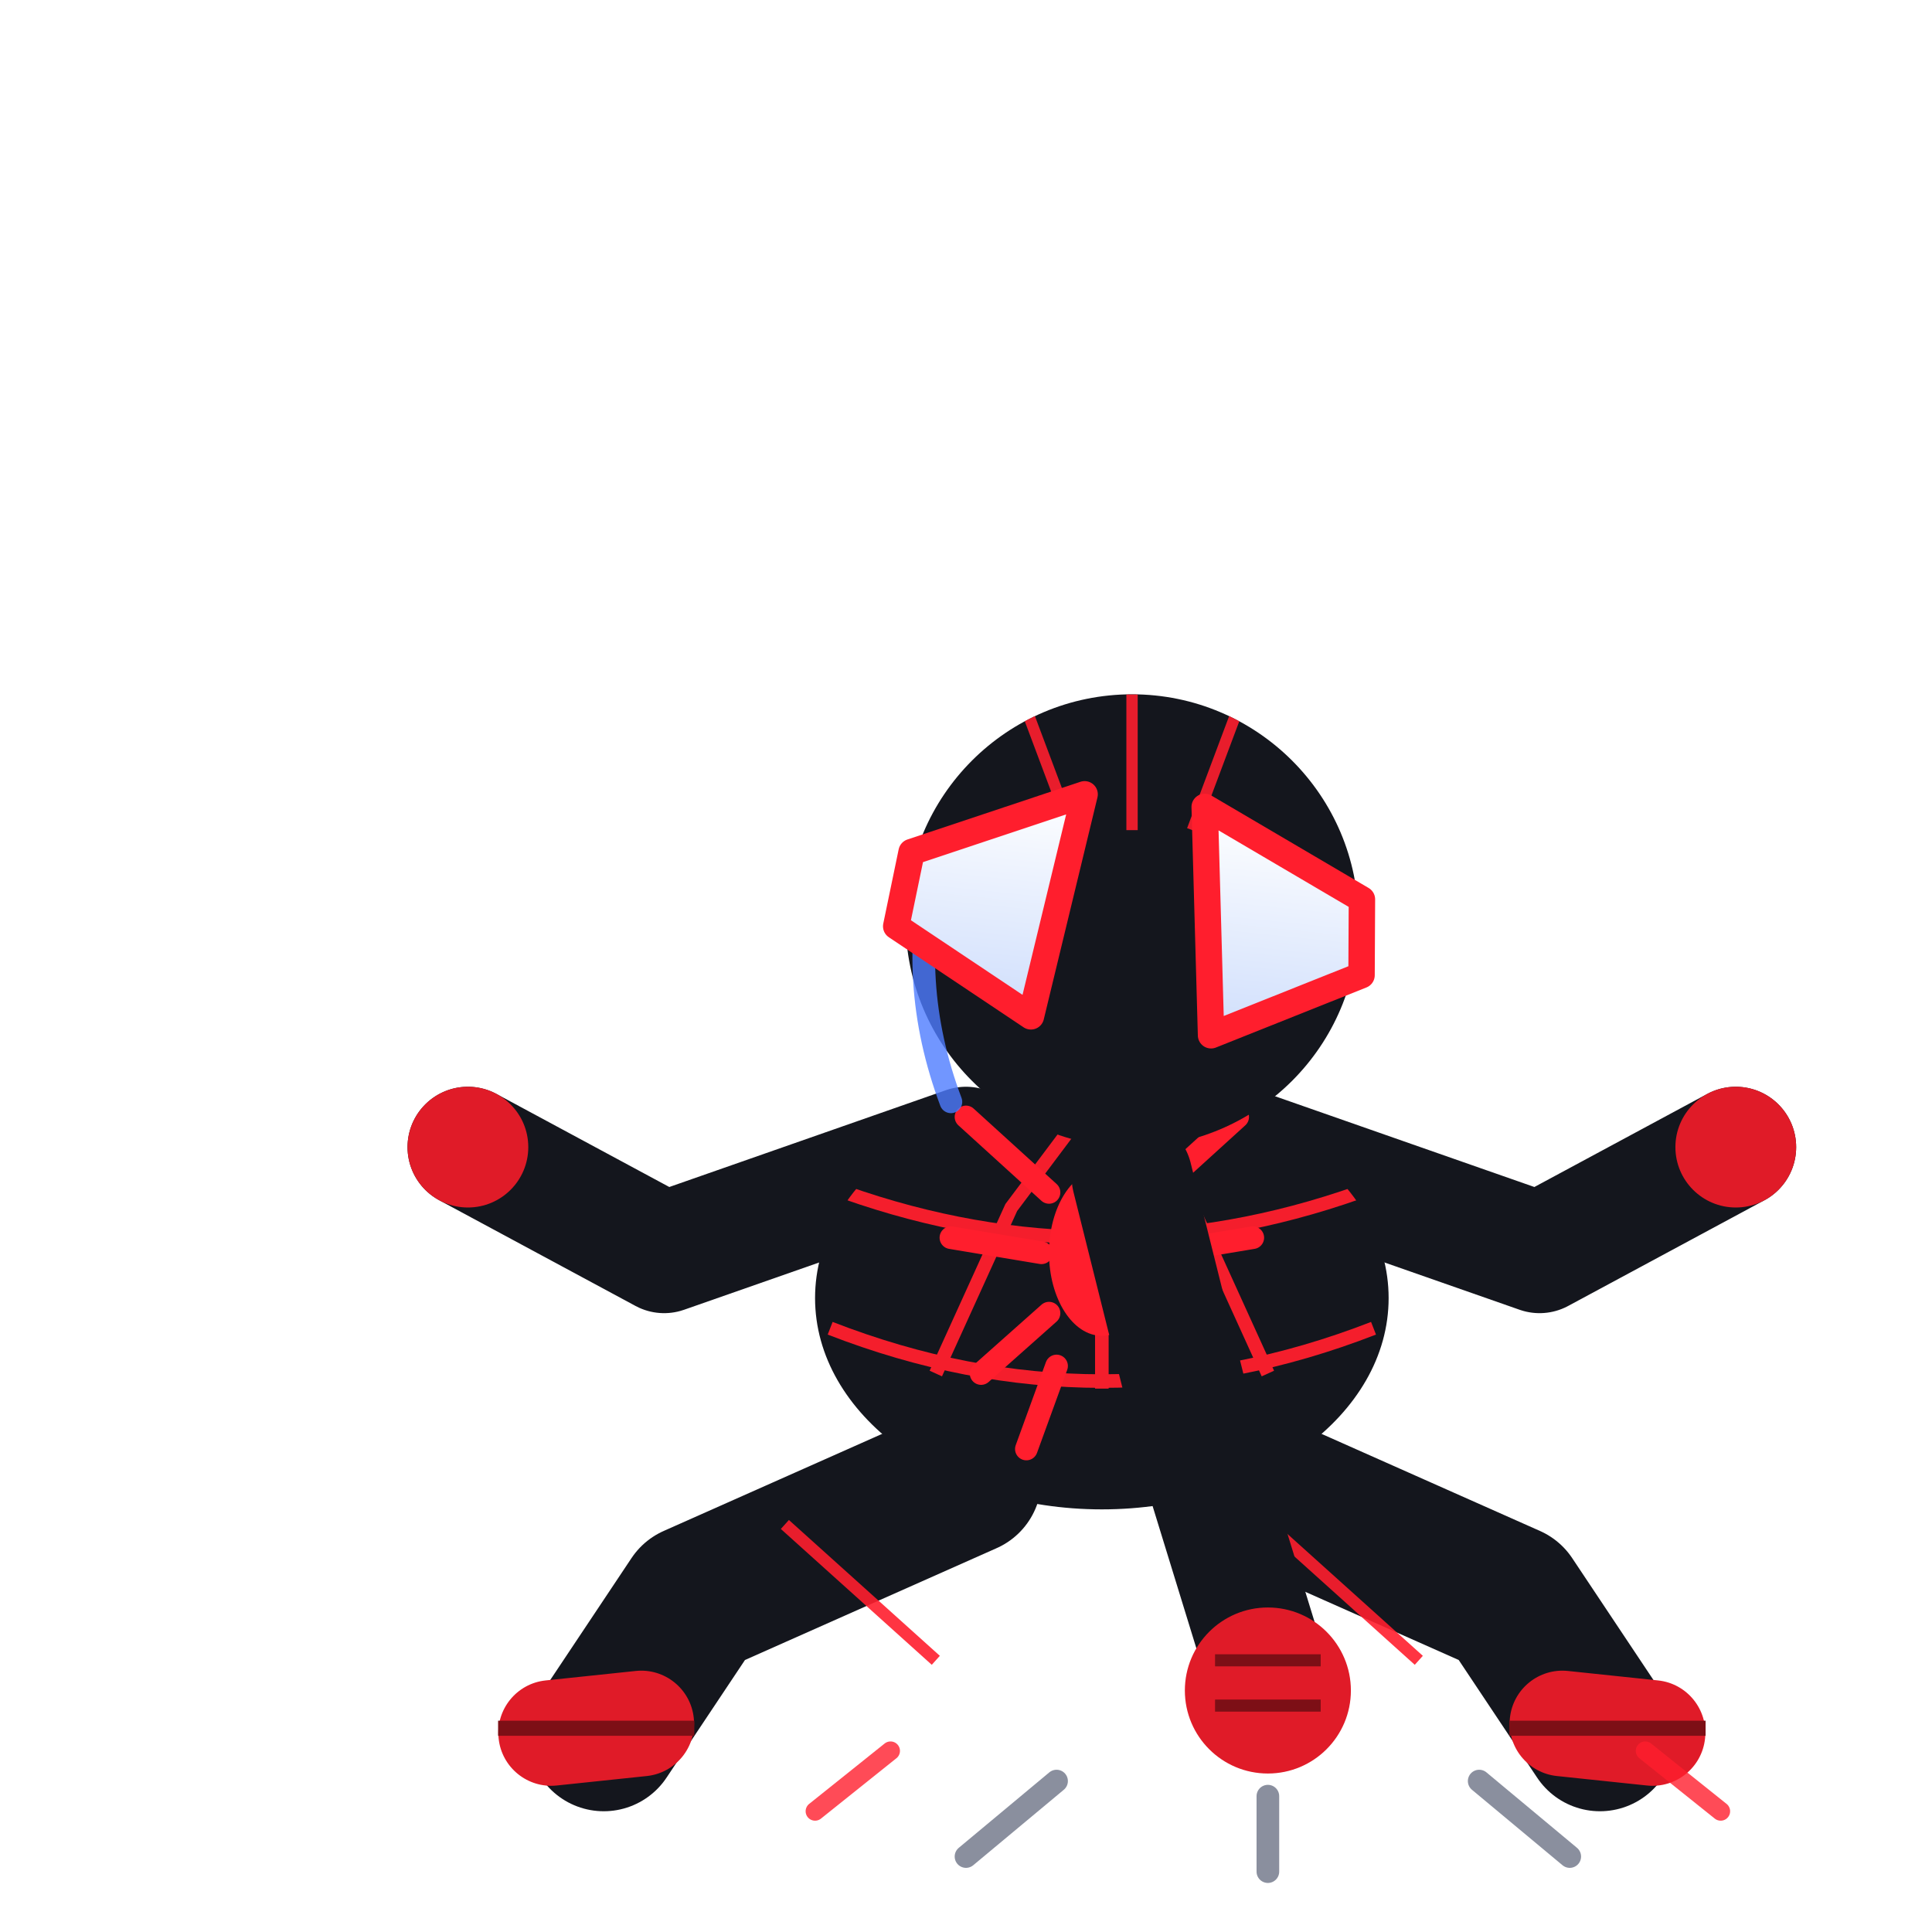
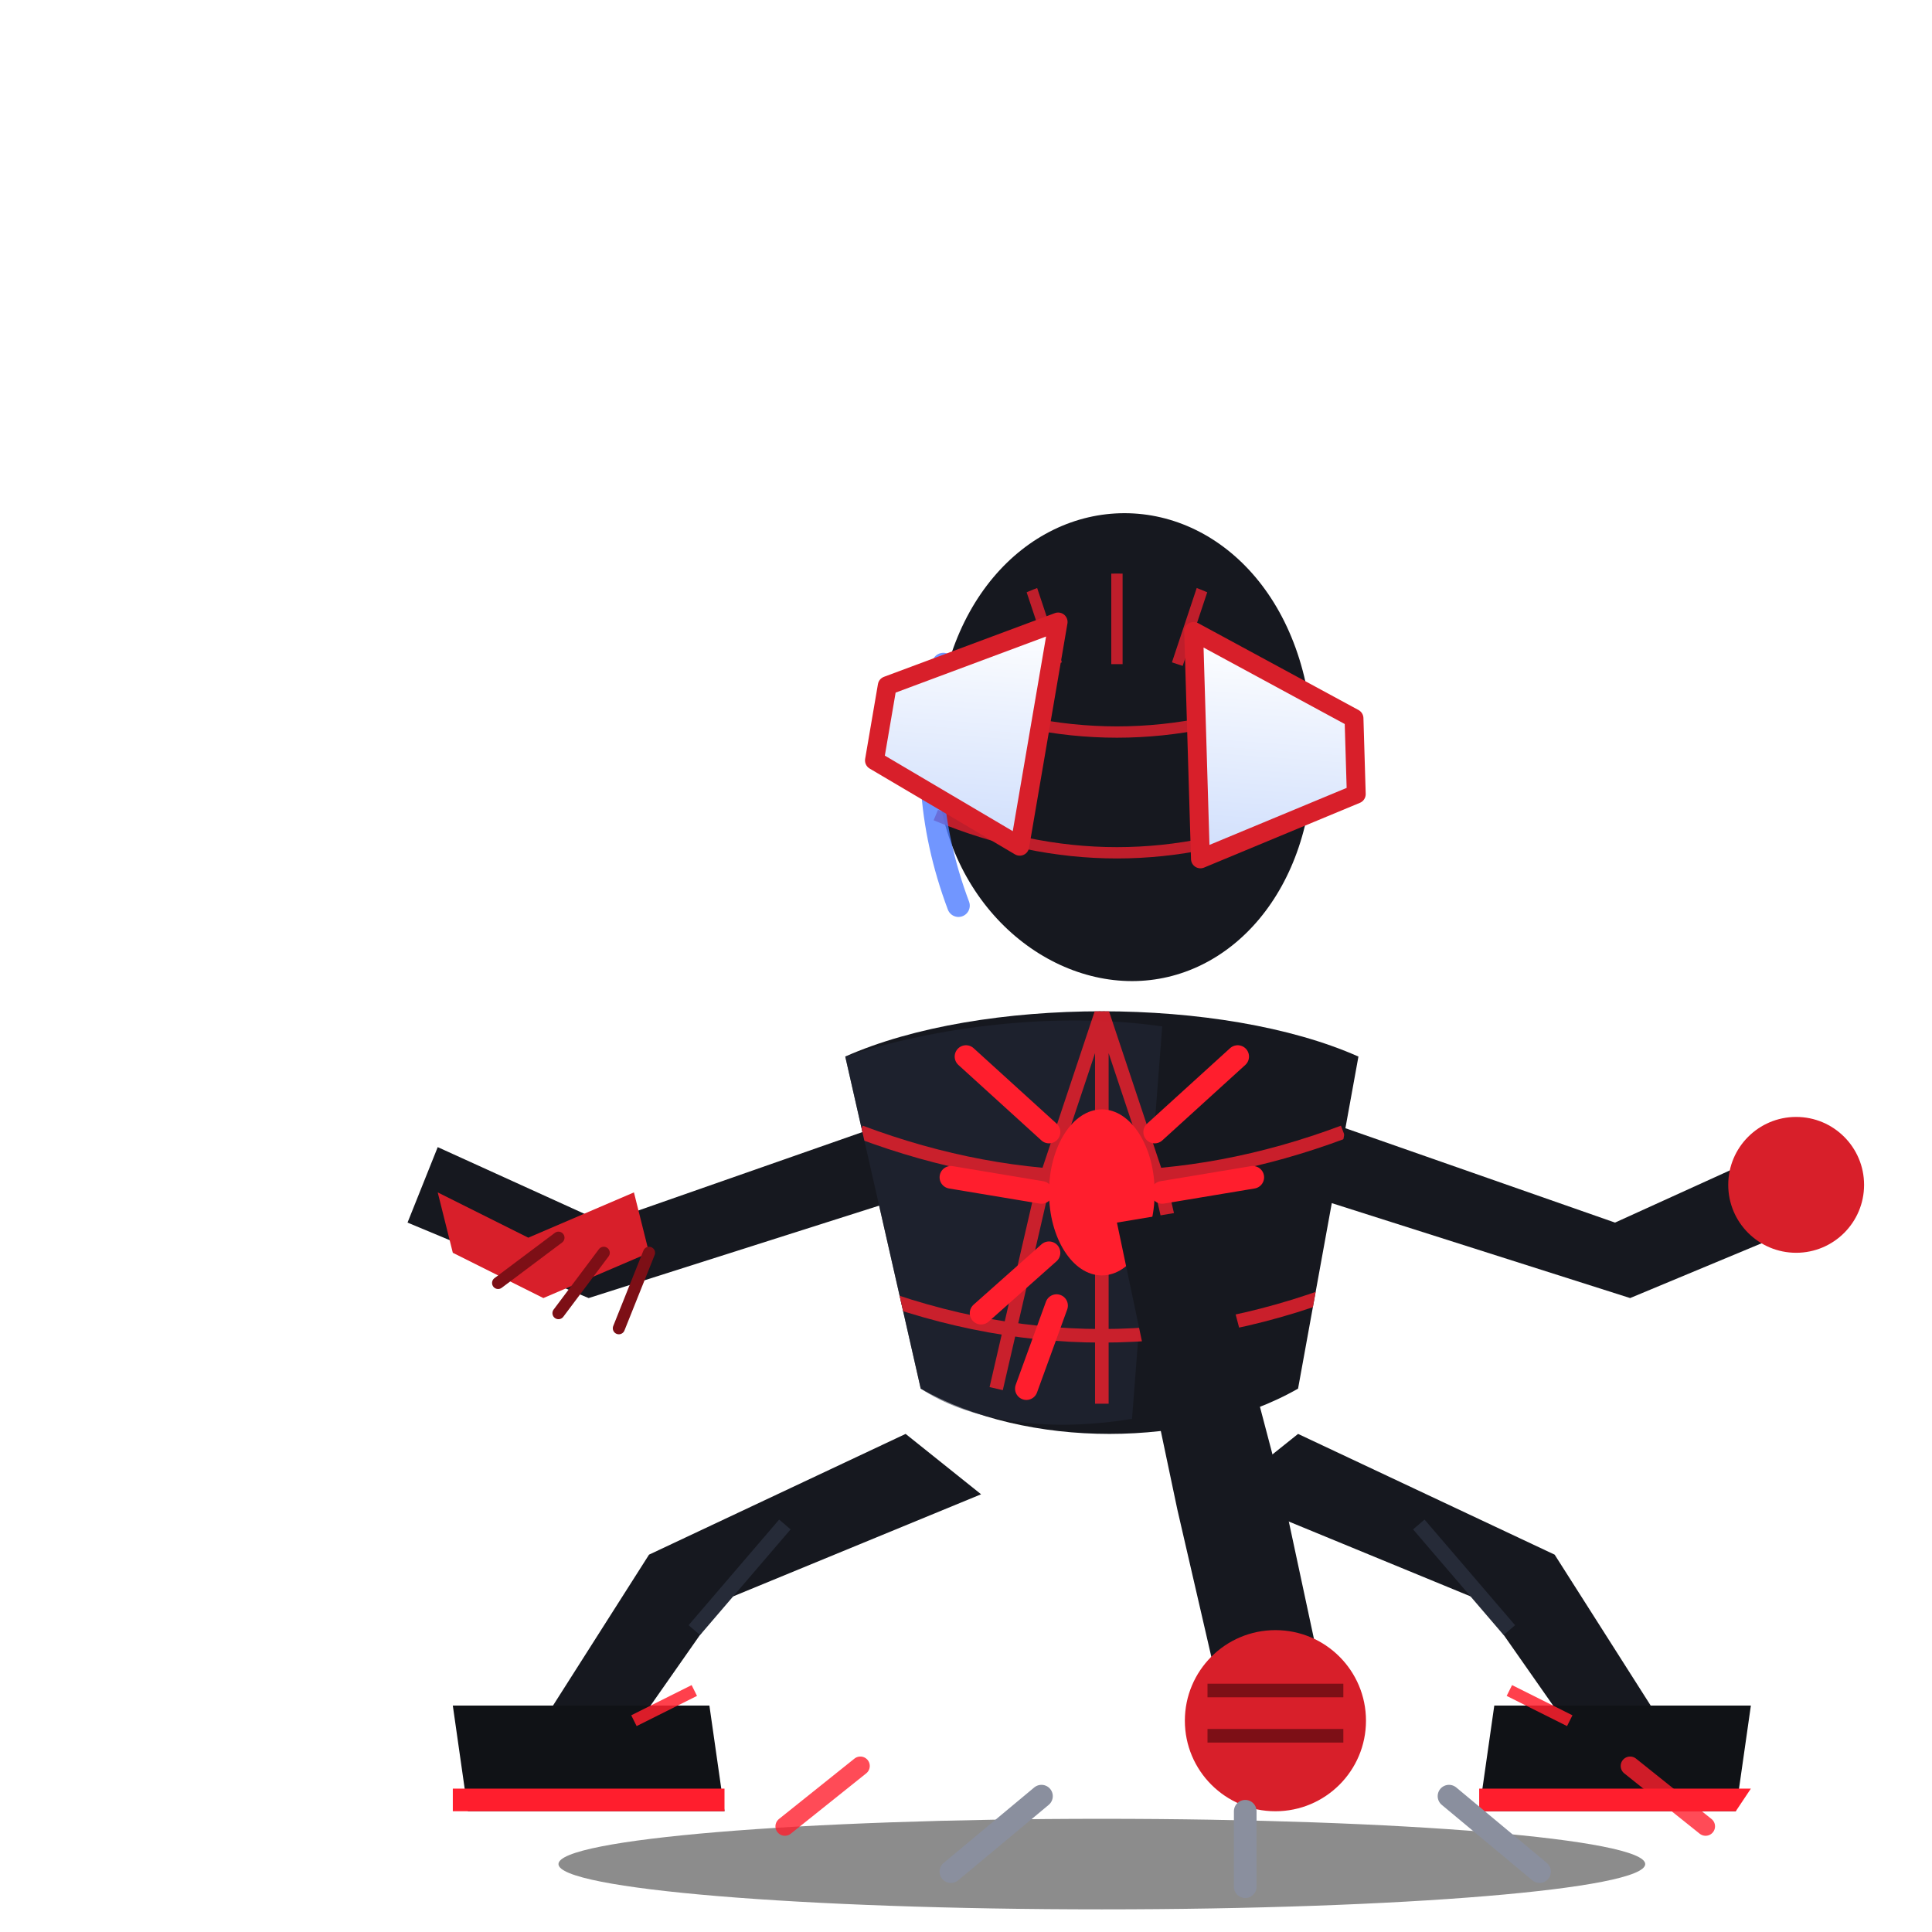
<svg xmlns="http://www.w3.org/2000/svg" width="256" height="256" viewBox="0 0 256 256">
  <defs>
    <linearGradient id="eg" x1="0" y1="0" x2="0" y2="1">
      <stop offset="0%" stop-color="#ffffff" />
      <stop offset="100%" stop-color="#cfdefc" />
    </linearGradient>
-     <clipPath id="torsoClip">
-       <ellipse cx="146" cy="172" rx="38" ry="28" />
+     <clipPath id="tClip">
+       <path d="M112,140 C130,132 162,132 180,140 L172,184 C158,192 136,192 122,184 Z" />
    </clipPath>
-     <clipPath id="headClip">
-       <circle cx="150" cy="122" r="30" />
+     <clipPath id="hClip">
+       <circle cx="148" cy="106" r="30" />
    </clipPath>
  </defs>
-   <path d="M128,152 L88,166 L62,152" stroke="#14161d" stroke-width="16" stroke-linecap="round" stroke-linejoin="round" fill="none" />
-   <circle cx="62" cy="152" r="8" fill="#e01b28" />
-   <path d="M164,152 L204,166 L230,152" stroke="#14161d" stroke-width="16" stroke-linecap="round" stroke-linejoin="round" fill="none" />
-   <circle cx="230" cy="152" r="8" fill="#e01b28" />
-   <path d="M128,196 L92,212 L80,230" stroke="#14161d" stroke-width="20" stroke-linecap="round" stroke-linejoin="round" fill="none" />
-   <path d="M164,196 L200,212 L212,230" stroke="#14161d" stroke-width="20" stroke-linecap="round" stroke-linejoin="round" fill="none" />
-   <g stroke="#ff1e2d" stroke-width="1.6" opacity="0.9">
-     <path d="M104,202 L124,220 M168,202 L188,220" fill="none" />
-   </g>
-   <rect x="66" y="222" width="26" height="14" rx="7" fill="#e01b28" transform="rotate(-6 79 229)" />
-   <rect x="200" y="222" width="26" height="14" rx="7" fill="#e01b28" transform="rotate(6 213 229)" />
-   <path d="M66,229 L92,229 M200,229 L226,229" stroke="#7d0f16" stroke-width="2" />
-   <ellipse cx="146" cy="172" rx="38" ry="28" fill="#14161d" />
-   <g clip-path="url(#torsoClip)" stroke="#ff1e2d" stroke-width="1.8" fill="none" opacity="0.95">
-     <path d="M146,144 L134,160 L124,182 M146,144 L146,162 L146,184 M146,144 L158,160 L168,182" />
-     <path d="M112,158 Q146,170 180,158 M110,176 Q146,190 182,176" />
+   <ellipse cx="146" cy="247" rx="72" ry="6" fill="#000000" opacity="0.45" />
+   <path d="M120,148 L80,162 L58,152 L54,162 L78,172 L122,158 Z" fill="#16181f" />
+   <path d="M84,158 L70,164 L58,158 L60,166 L72,172 L86,166 Z" fill="#d81f2a" />
+   <path d="M74,164 L66,170 M80,166 L74,174 M86,166 L82,176" stroke="#7d0f16" stroke-width="1.6" stroke-linecap="round" />
+   <path d="M174,148 L214,162 L236,152 L240,162 L216,172 L172,158 Z" fill="#16181f" />
+   <circle cx="238" cy="157" r="9" fill="#d81f2a" />
+   <path d="M120,190 L86,206 L72,228 L82,232 L96,212 L130,198 Z" fill="#16181f" />
+   <path d="M172,190 L206,206 L220,228 L210,232 L196,212 L162,198 Z" fill="#16181f" />
+   <path d="M104,202 L92,216 M188,202 L200,216" stroke="#262b38" stroke-width="2" />
+   <path d="M60,226 L94,226 L96,240 L62,240 Z" fill="#101216" />
+   <path d="M198,226 L232,226 L230,240 L196,240 Z" fill="#101216" />
+   <path d="M60,237 L96,237 L96,240 L60,240 Z M196,237 L232,237 L230,240 L196,240 Z" fill="#ff1e2d" />
+   <path d="M84,228 L92,224 M208,228 L200,224" stroke="#ff1e2d" stroke-width="1.6" opacity="0.85" />
+   <path d="M112,140 C130,132 162,132 180,140 L172,184 C158,192 136,192 122,184 Z" fill="#16181f" />
+   <path d="M112,140 C124,136 140,134 154,136 L150,188 C138,190 128,188 122,184 Z" fill="#232838" opacity="0.55" />
+   <g clip-path="url(#tClip)" stroke="#d21f2c" stroke-width="1.8" fill="none" opacity="0.95">
+     <path d="M146,134 L138,158 L132,184 M146,134 L146,160 L146,186 M146,134 L154,158 L160,184" />
+     <path d="M114,150 Q146,162 178,150 M112,170 Q146,184 180,170" />
  </g>
  <g stroke="#ff1e2d" stroke-width="3" stroke-linecap="round">
-     <ellipse cx="146" cy="166" rx="7" ry="11" fill="#ff1e2d" stroke="none" />
-     <path d="M139,158 L128,148 M138,166 L126,164 M139,174 L130,182 M140,181 L136,192 M153,158 L164,148 M154,166 L166,164 M153,174 L162,182 M152,181 L156,192" fill="none" />
+     <ellipse cx="146" cy="158" rx="7" ry="11" fill="#ff1e2d" stroke="none" />
+     <path d="M139,150 L128,140 M138,158 L126,156 M139,166 L130,174 M140,173 L136,184 M153,150 L164,140 M154,158 L166,156 M153,166 L162,174 M152,173 L156,184" fill="none" />
  </g>
-   <path d="M150,156 L160,196 L168,222" stroke="#14161d" stroke-width="16" stroke-linecap="round" stroke-linejoin="round" fill="none" />
-   <circle cx="168" cy="224" r="11" fill="#e01b28" />
-   <path d="M161,220 L175,220 M161,226 L175,226" stroke="#7d0f16" stroke-width="1.6" />
+   <path d="M148,162 L156,200 L162,226 L176,226 L170,198 L160,160 Z" fill="#16181f" />
+   <circle cx="169" cy="228" r="12" fill="#d81f2a" />
+   <path d="M160,224 L178,224 M160,230 L178,230" stroke="#7d0f16" stroke-width="1.8" />
  <g stroke="#8a8f9e" stroke-width="3" stroke-linecap="round">
-     <path d="M140,236 L128,246 M168,238 L168,248 M196,236 L208,246" />
+     <path d="M138,238 L126,248 M192,238 L204,248 M165,240 L165,250" />
  </g>
  <g stroke="#ff1e2d" stroke-width="2.5" stroke-linecap="round" opacity="0.8">
-     <path d="M118,232 L108,240 M218,232 L228,240" />
+     <path d="M114,234 L104,242 M216,234 L226,242" />
  </g>
-   <circle cx="150" cy="122" r="30" fill="#14161d" />
-   <g clip-path="url(#headClip)" stroke="#ff1e2d" stroke-width="1.5" fill="none" opacity="0.9">
-     <path d="M150,92 L150,110 M136,94 L142,110 M164,94 L158,110" />
+   <path d="M124,100 C124,80 136,68 149,68 C162,68 174,80 174,100 C174,118 163,130 150,130 C137,130 124,118 124,100 Z" fill="#16181f" />
+   <g clip-path="url(#hClip)" stroke="#d21f2c" stroke-width="1.5" fill="none" opacity="0.9">
+     <path d="M148,68 L148,88 M134,70 L140,88 M162,70 L156,88 M124,92 Q148,102 172,92 M124,108 Q148,118 172,108" />
  </g>
-   <path d="M124,114 Q120,130 126,146" stroke="#4d7cff" stroke-width="3" fill="none" opacity="0.8" stroke-linecap="round" />
-   <g transform="translate(150,122) rotate(6)">
-     <path d="M-30,-6 L-8,-16 L-12,14 L-31,4 Z" fill="url(#eg)" stroke="#ff1e2d" stroke-width="3.5" stroke-linejoin="round" />
-     <path d="M30,-6 L8,-16 L12,14 L31,4 Z" fill="url(#eg)" stroke="#ff1e2d" stroke-width="3.5" stroke-linejoin="round" />
+   <path d="M125,88 Q121,104 127,120" stroke="#4d7cff" stroke-width="3" fill="none" opacity="0.8" stroke-linecap="round" />
+   <g transform="translate(148,100) rotate(4)">
+     <path d="M-31,-7 L-9,-17 L-12,13 L-32,3 Z" fill="url(#eg)" stroke="#d81f2a" stroke-width="2.5" stroke-linejoin="round" />
+     <path d="M31,-7 L9,-17 L12,13 L32,3 Z" fill="url(#eg)" stroke="#d81f2a" stroke-width="2.5" stroke-linejoin="round" />
  </g>
</svg>
